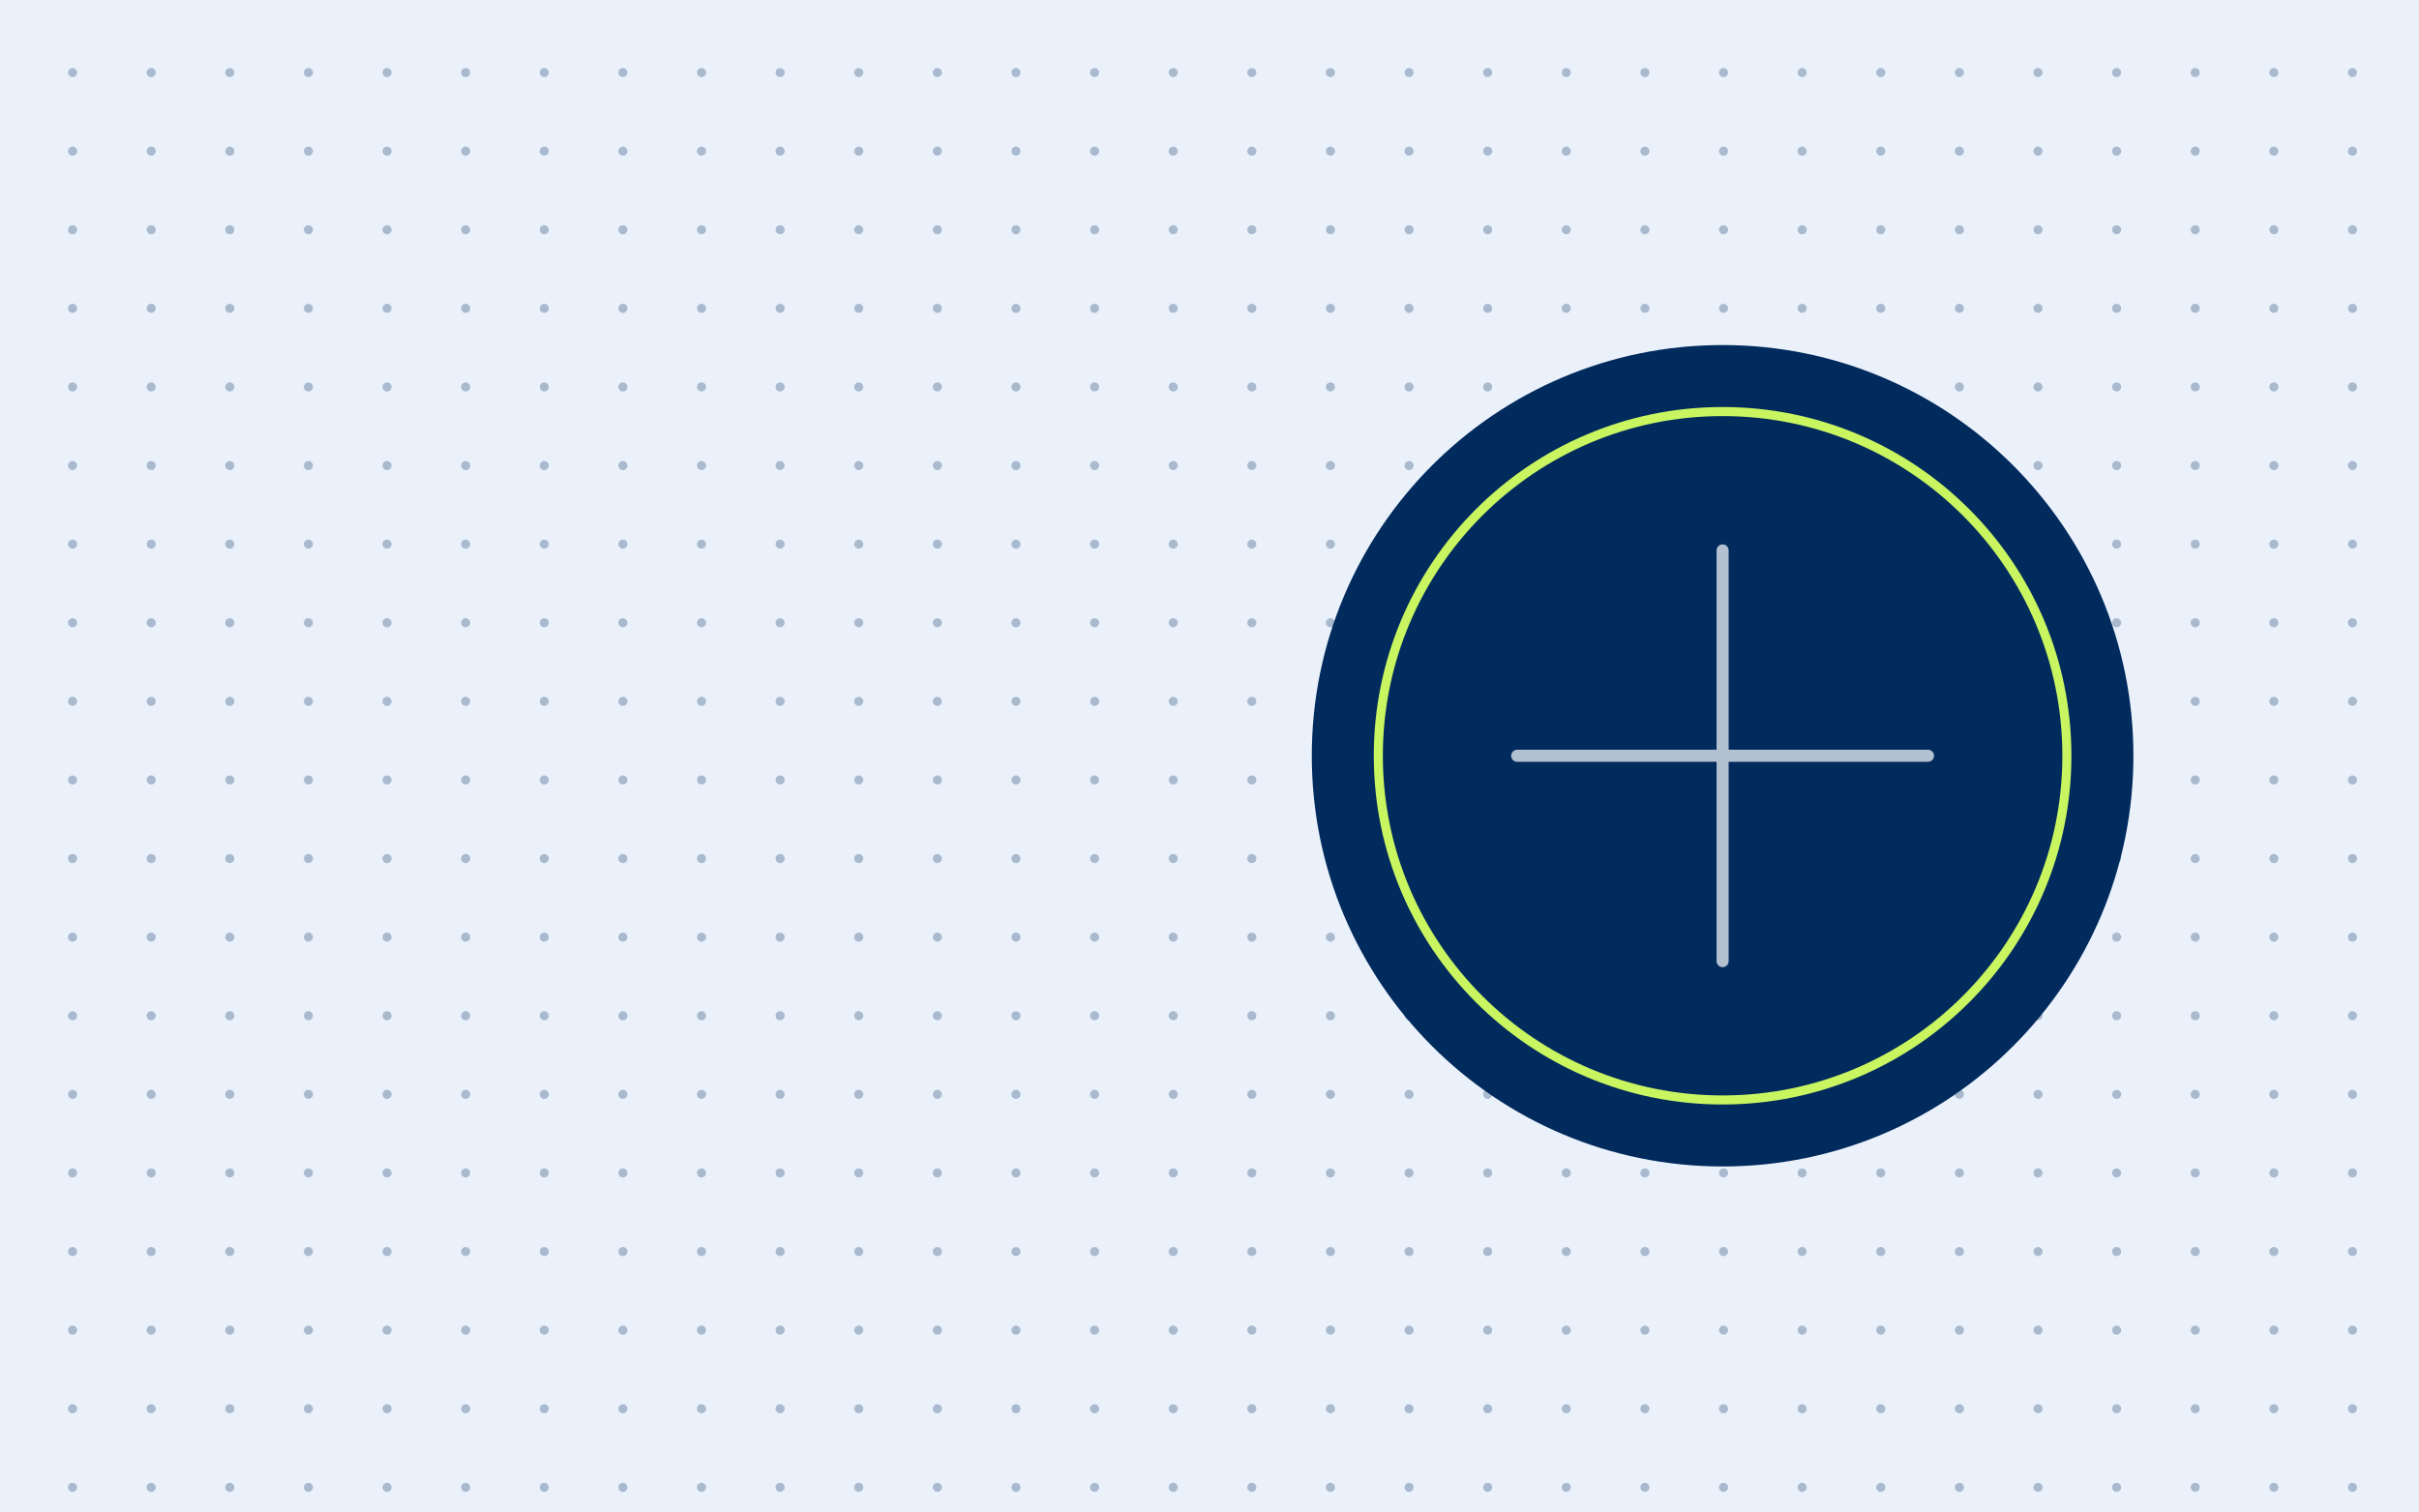
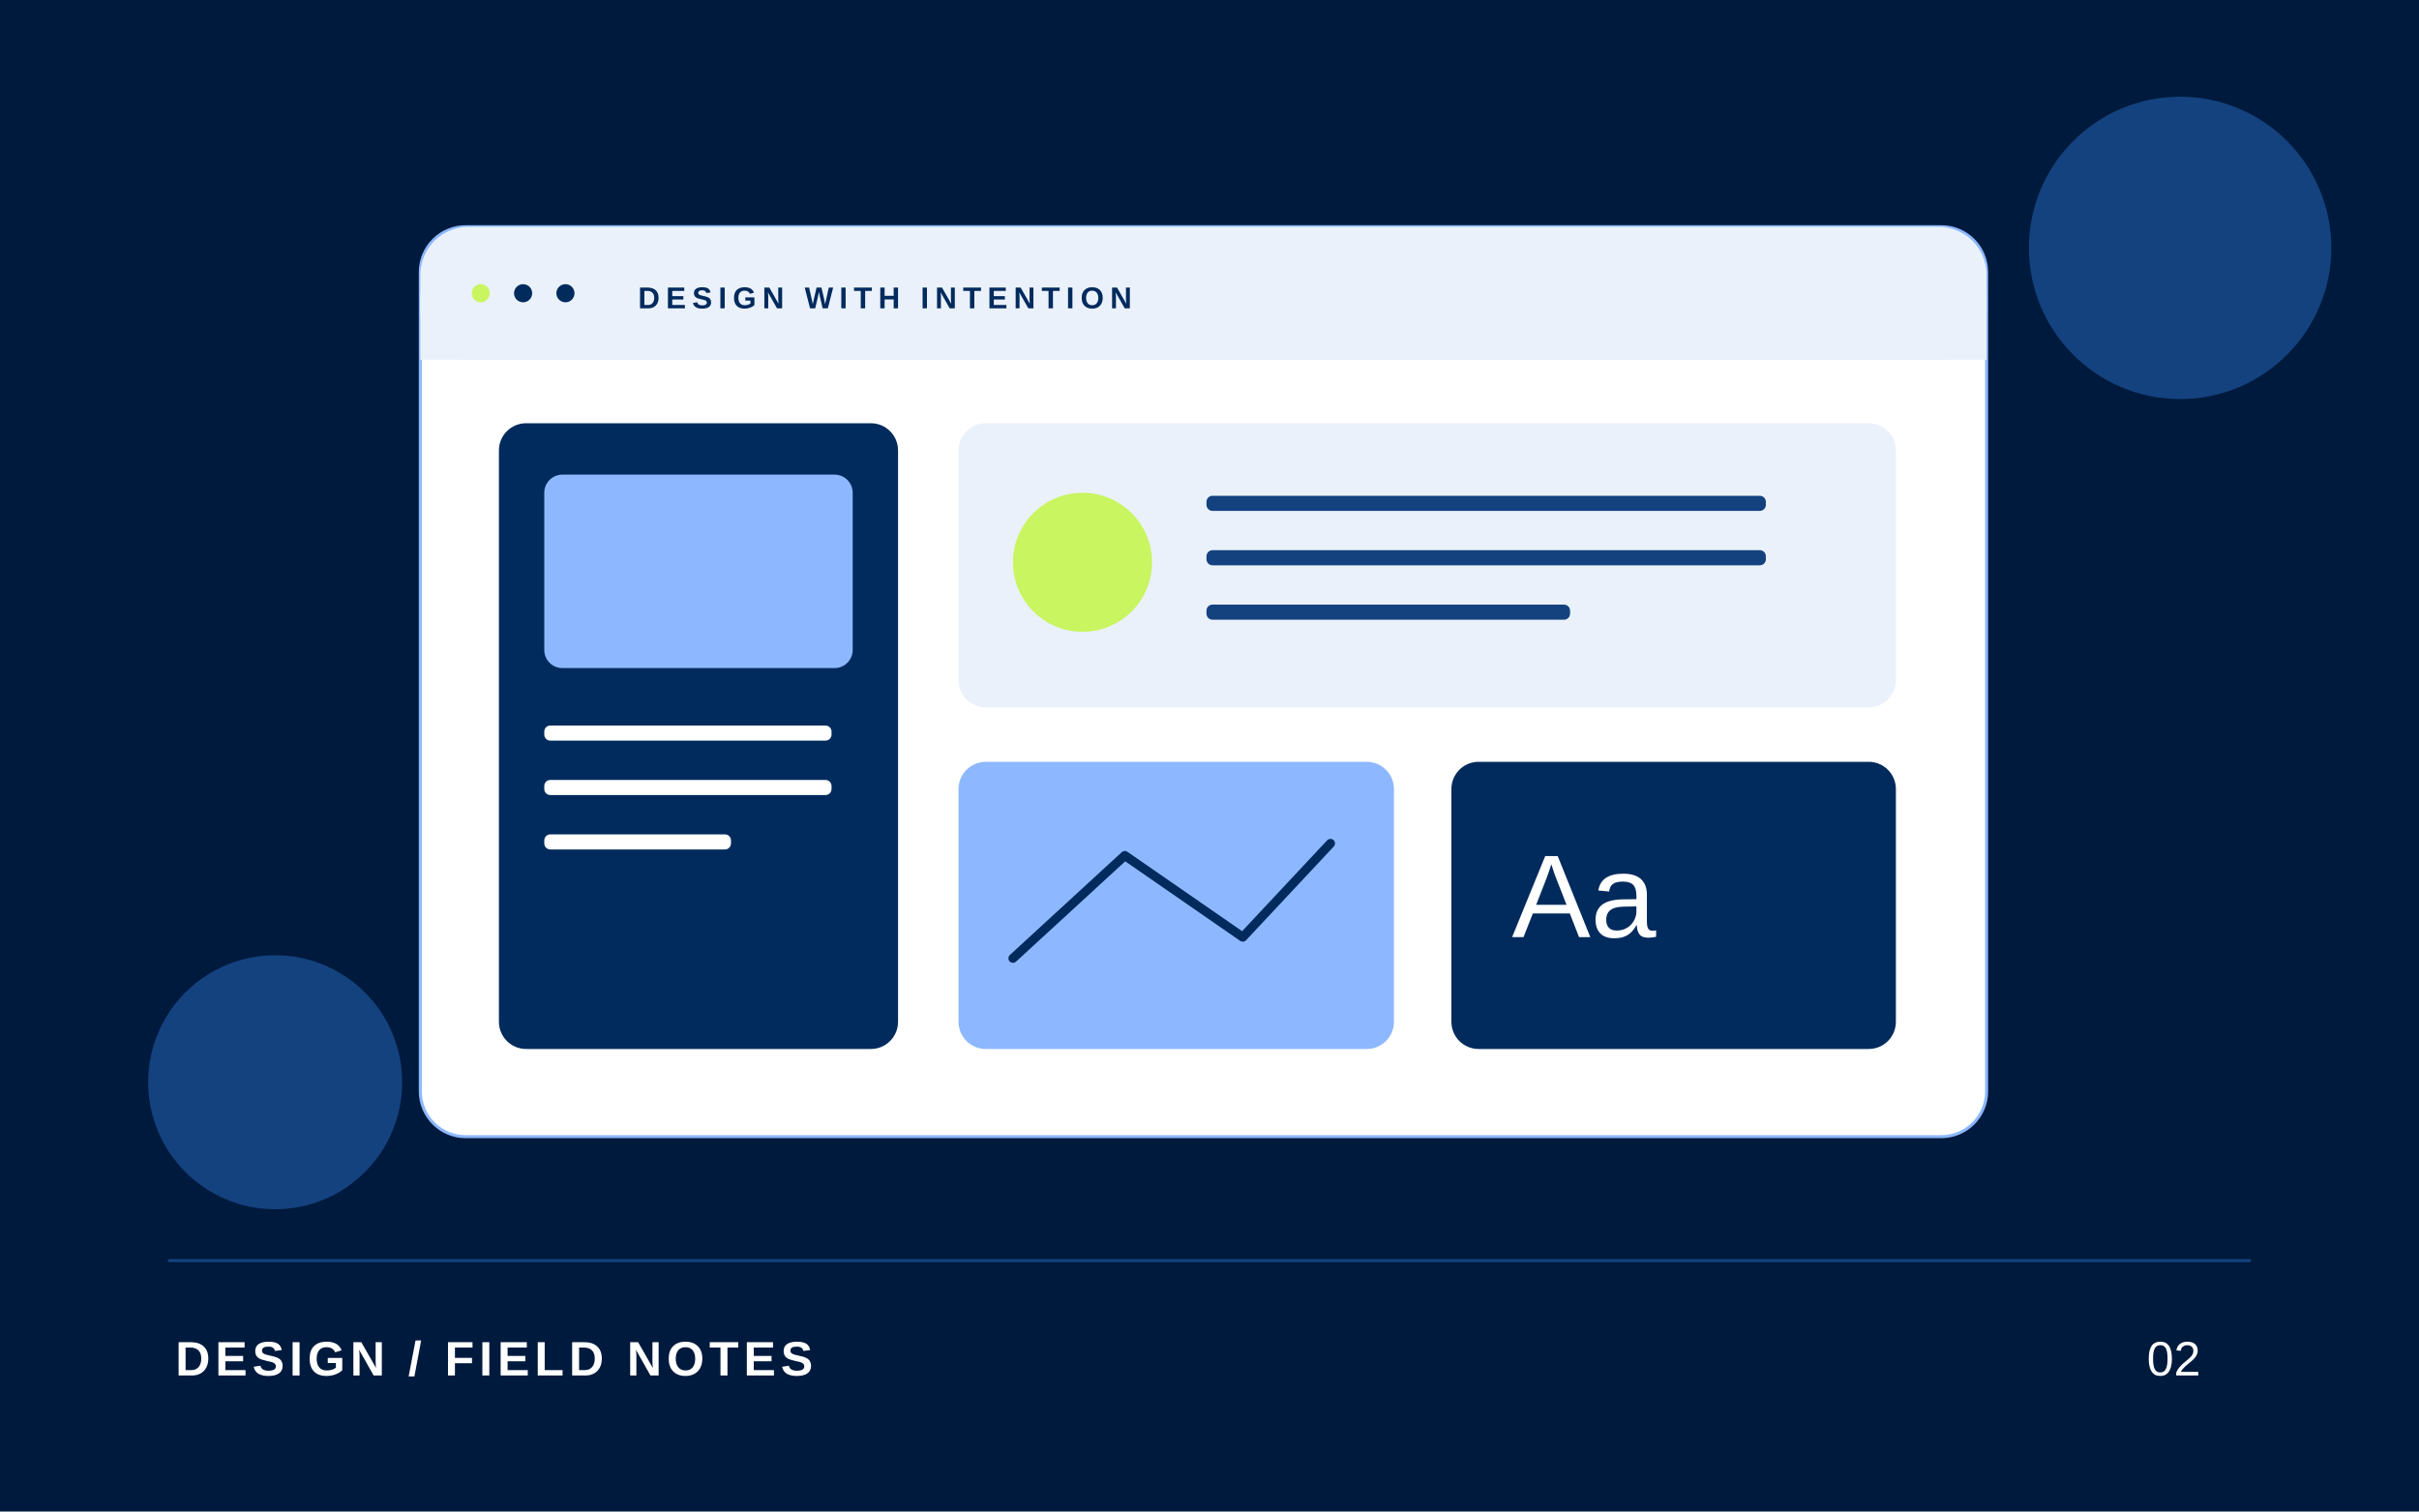
- <svg xmlns="http://www.w3.org/2000/svg" viewBox="0 0 800 500" role="img" aria-hidden="true">
-   <rect width="800" height="500" fill="#EAF1FB" />
-   <g fill="#012A5D" opacity="0.28">
-     <circle cx="24" cy="24" r="1.5" />
-     <circle cx="24" cy="50" r="1.5" />
-     <circle cx="24" cy="76" r="1.5" />
-     <circle cx="24" cy="102" r="1.5" />
-     <circle cx="24" cy="128" r="1.5" />
-     <circle cx="24" cy="154" r="1.5" />
-     <circle cx="24" cy="180" r="1.5" />
-     <circle cx="24" cy="206" r="1.5" />
-     <circle cx="24" cy="232" r="1.5" />
-     <circle cx="24" cy="258" r="1.5" />
-     <circle cx="24" cy="284" r="1.5" />
-     <circle cx="24" cy="310" r="1.5" />
-     <circle cx="24" cy="336" r="1.5" />
-     <circle cx="24" cy="362" r="1.5" />
-     <circle cx="24" cy="388" r="1.5" />
-     <circle cx="24" cy="414" r="1.5" />
-     <circle cx="24" cy="440" r="1.5" />
-     <circle cx="24" cy="466" r="1.5" />
-     <circle cx="24" cy="492" r="1.5" />
-     <circle cx="50" cy="24" r="1.5" />
-     <circle cx="50" cy="50" r="1.5" />
-     <circle cx="50" cy="76" r="1.5" />
-     <circle cx="50" cy="102" r="1.5" />
-     <circle cx="50" cy="128" r="1.5" />
-     <circle cx="50" cy="154" r="1.5" />
-     <circle cx="50" cy="180" r="1.5" />
-     <circle cx="50" cy="206" r="1.5" />
-     <circle cx="50" cy="232" r="1.5" />
-     <circle cx="50" cy="258" r="1.5" />
-     <circle cx="50" cy="284" r="1.5" />
-     <circle cx="50" cy="310" r="1.5" />
-     <circle cx="50" cy="336" r="1.5" />
-     <circle cx="50" cy="362" r="1.5" />
-     <circle cx="50" cy="388" r="1.5" />
-     <circle cx="50" cy="414" r="1.5" />
-     <circle cx="50" cy="440" r="1.5" />
-     <circle cx="50" cy="466" r="1.5" />
-     <circle cx="50" cy="492" r="1.5" />
-     <circle cx="76" cy="24" r="1.5" />
-     <circle cx="76" cy="50" r="1.5" />
-     <circle cx="76" cy="76" r="1.5" />
-     <circle cx="76" cy="102" r="1.5" />
-     <circle cx="76" cy="128" r="1.5" />
-     <circle cx="76" cy="154" r="1.5" />
-     <circle cx="76" cy="180" r="1.5" />
-     <circle cx="76" cy="206" r="1.5" />
-     <circle cx="76" cy="232" r="1.5" />
-     <circle cx="76" cy="258" r="1.5" />
-     <circle cx="76" cy="284" r="1.5" />
-     <circle cx="76" cy="310" r="1.5" />
-     <circle cx="76" cy="336" r="1.5" />
-     <circle cx="76" cy="362" r="1.5" />
-     <circle cx="76" cy="388" r="1.5" />
-     <circle cx="76" cy="414" r="1.5" />
-     <circle cx="76" cy="440" r="1.5" />
-     <circle cx="76" cy="466" r="1.5" />
-     <circle cx="76" cy="492" r="1.5" />
-     <circle cx="102" cy="24" r="1.5" />
-     <circle cx="102" cy="50" r="1.5" />
-     <circle cx="102" cy="76" r="1.5" />
-     <circle cx="102" cy="102" r="1.5" />
-     <circle cx="102" cy="128" r="1.5" />
-     <circle cx="102" cy="154" r="1.5" />
-     <circle cx="102" cy="180" r="1.5" />
-     <circle cx="102" cy="206" r="1.5" />
-     <circle cx="102" cy="232" r="1.5" />
-     <circle cx="102" cy="258" r="1.5" />
-     <circle cx="102" cy="284" r="1.5" />
-     <circle cx="102" cy="310" r="1.5" />
-     <circle cx="102" cy="336" r="1.5" />
-     <circle cx="102" cy="362" r="1.5" />
-     <circle cx="102" cy="388" r="1.5" />
-     <circle cx="102" cy="414" r="1.5" />
-     <circle cx="102" cy="440" r="1.5" />
-     <circle cx="102" cy="466" r="1.5" />
-     <circle cx="102" cy="492" r="1.5" />
-     <circle cx="128" cy="24" r="1.5" />
-     <circle cx="128" cy="50" r="1.5" />
-     <circle cx="128" cy="76" r="1.5" />
-     <circle cx="128" cy="102" r="1.5" />
-     <circle cx="128" cy="128" r="1.5" />
-     <circle cx="128" cy="154" r="1.5" />
-     <circle cx="128" cy="180" r="1.5" />
-     <circle cx="128" cy="206" r="1.5" />
-     <circle cx="128" cy="232" r="1.5" />
-     <circle cx="128" cy="258" r="1.5" />
-     <circle cx="128" cy="284" r="1.5" />
-     <circle cx="128" cy="310" r="1.5" />
-     <circle cx="128" cy="336" r="1.5" />
-     <circle cx="128" cy="362" r="1.5" />
-     <circle cx="128" cy="388" r="1.5" />
-     <circle cx="128" cy="414" r="1.5" />
-     <circle cx="128" cy="440" r="1.5" />
-     <circle cx="128" cy="466" r="1.5" />
-     <circle cx="128" cy="492" r="1.5" />
-     <circle cx="154" cy="24" r="1.5" />
-     <circle cx="154" cy="50" r="1.5" />
-     <circle cx="154" cy="76" r="1.5" />
-     <circle cx="154" cy="102" r="1.5" />
-     <circle cx="154" cy="128" r="1.5" />
-     <circle cx="154" cy="154" r="1.5" />
-     <circle cx="154" cy="180" r="1.5" />
-     <circle cx="154" cy="206" r="1.5" />
-     <circle cx="154" cy="232" r="1.5" />
-     <circle cx="154" cy="258" r="1.5" />
-     <circle cx="154" cy="284" r="1.5" />
-     <circle cx="154" cy="310" r="1.5" />
-     <circle cx="154" cy="336" r="1.5" />
-     <circle cx="154" cy="362" r="1.5" />
-     <circle cx="154" cy="388" r="1.5" />
-     <circle cx="154" cy="414" r="1.5" />
-     <circle cx="154" cy="440" r="1.5" />
-     <circle cx="154" cy="466" r="1.5" />
-     <circle cx="154" cy="492" r="1.5" />
-     <circle cx="180" cy="24" r="1.5" />
-     <circle cx="180" cy="50" r="1.5" />
-     <circle cx="180" cy="76" r="1.5" />
-     <circle cx="180" cy="102" r="1.5" />
-     <circle cx="180" cy="128" r="1.5" />
-     <circle cx="180" cy="154" r="1.5" />
-     <circle cx="180" cy="180" r="1.5" />
-     <circle cx="180" cy="206" r="1.5" />
-     <circle cx="180" cy="232" r="1.5" />
-     <circle cx="180" cy="258" r="1.5" />
-     <circle cx="180" cy="284" r="1.5" />
-     <circle cx="180" cy="310" r="1.5" />
-     <circle cx="180" cy="336" r="1.5" />
-     <circle cx="180" cy="362" r="1.5" />
-     <circle cx="180" cy="388" r="1.5" />
-     <circle cx="180" cy="414" r="1.5" />
-     <circle cx="180" cy="440" r="1.5" />
-     <circle cx="180" cy="466" r="1.5" />
-     <circle cx="180" cy="492" r="1.5" />
-     <circle cx="206" cy="24" r="1.5" />
-     <circle cx="206" cy="50" r="1.5" />
-     <circle cx="206" cy="76" r="1.5" />
-     <circle cx="206" cy="102" r="1.5" />
-     <circle cx="206" cy="128" r="1.5" />
-     <circle cx="206" cy="154" r="1.5" />
-     <circle cx="206" cy="180" r="1.5" />
-     <circle cx="206" cy="206" r="1.5" />
-     <circle cx="206" cy="232" r="1.5" />
-     <circle cx="206" cy="258" r="1.5" />
-     <circle cx="206" cy="284" r="1.5" />
-     <circle cx="206" cy="310" r="1.5" />
-     <circle cx="206" cy="336" r="1.5" />
-     <circle cx="206" cy="362" r="1.5" />
-     <circle cx="206" cy="388" r="1.5" />
-     <circle cx="206" cy="414" r="1.5" />
-     <circle cx="206" cy="440" r="1.5" />
-     <circle cx="206" cy="466" r="1.5" />
-     <circle cx="206" cy="492" r="1.5" />
-     <circle cx="232" cy="24" r="1.5" />
-     <circle cx="232" cy="50" r="1.5" />
-     <circle cx="232" cy="76" r="1.5" />
-     <circle cx="232" cy="102" r="1.5" />
-     <circle cx="232" cy="128" r="1.5" />
-     <circle cx="232" cy="154" r="1.5" />
-     <circle cx="232" cy="180" r="1.5" />
-     <circle cx="232" cy="206" r="1.5" />
-     <circle cx="232" cy="232" r="1.5" />
-     <circle cx="232" cy="258" r="1.5" />
-     <circle cx="232" cy="284" r="1.5" />
-     <circle cx="232" cy="310" r="1.5" />
-     <circle cx="232" cy="336" r="1.5" />
-     <circle cx="232" cy="362" r="1.5" />
-     <circle cx="232" cy="388" r="1.5" />
-     <circle cx="232" cy="414" r="1.5" />
-     <circle cx="232" cy="440" r="1.5" />
-     <circle cx="232" cy="466" r="1.5" />
-     <circle cx="232" cy="492" r="1.5" />
-     <circle cx="258" cy="24" r="1.5" />
-     <circle cx="258" cy="50" r="1.5" />
-     <circle cx="258" cy="76" r="1.5" />
-     <circle cx="258" cy="102" r="1.5" />
-     <circle cx="258" cy="128" r="1.5" />
-     <circle cx="258" cy="154" r="1.5" />
-     <circle cx="258" cy="180" r="1.5" />
-     <circle cx="258" cy="206" r="1.5" />
-     <circle cx="258" cy="232" r="1.5" />
-     <circle cx="258" cy="258" r="1.5" />
-     <circle cx="258" cy="284" r="1.5" />
-     <circle cx="258" cy="310" r="1.5" />
-     <circle cx="258" cy="336" r="1.5" />
-     <circle cx="258" cy="362" r="1.5" />
-     <circle cx="258" cy="388" r="1.5" />
-     <circle cx="258" cy="414" r="1.5" />
-     <circle cx="258" cy="440" r="1.5" />
-     <circle cx="258" cy="466" r="1.5" />
-     <circle cx="258" cy="492" r="1.5" />
-     <circle cx="284" cy="24" r="1.5" />
-     <circle cx="284" cy="50" r="1.5" />
-     <circle cx="284" cy="76" r="1.5" />
-     <circle cx="284" cy="102" r="1.5" />
-     <circle cx="284" cy="128" r="1.5" />
-     <circle cx="284" cy="154" r="1.5" />
-     <circle cx="284" cy="180" r="1.5" />
-     <circle cx="284" cy="206" r="1.5" />
-     <circle cx="284" cy="232" r="1.5" />
-     <circle cx="284" cy="258" r="1.5" />
-     <circle cx="284" cy="284" r="1.5" />
-     <circle cx="284" cy="310" r="1.5" />
-     <circle cx="284" cy="336" r="1.5" />
-     <circle cx="284" cy="362" r="1.5" />
-     <circle cx="284" cy="388" r="1.5" />
-     <circle cx="284" cy="414" r="1.5" />
-     <circle cx="284" cy="440" r="1.5" />
-     <circle cx="284" cy="466" r="1.5" />
-     <circle cx="284" cy="492" r="1.5" />
-     <circle cx="310" cy="24" r="1.5" />
-     <circle cx="310" cy="50" r="1.5" />
-     <circle cx="310" cy="76" r="1.5" />
-     <circle cx="310" cy="102" r="1.5" />
-     <circle cx="310" cy="128" r="1.5" />
-     <circle cx="310" cy="154" r="1.5" />
-     <circle cx="310" cy="180" r="1.5" />
-     <circle cx="310" cy="206" r="1.5" />
-     <circle cx="310" cy="232" r="1.5" />
-     <circle cx="310" cy="258" r="1.5" />
-     <circle cx="310" cy="284" r="1.5" />
-     <circle cx="310" cy="310" r="1.5" />
-     <circle cx="310" cy="336" r="1.5" />
-     <circle cx="310" cy="362" r="1.5" />
-     <circle cx="310" cy="388" r="1.5" />
-     <circle cx="310" cy="414" r="1.5" />
-     <circle cx="310" cy="440" r="1.5" />
-     <circle cx="310" cy="466" r="1.5" />
-     <circle cx="310" cy="492" r="1.5" />
-     <circle cx="336" cy="24" r="1.5" />
-     <circle cx="336" cy="50" r="1.5" />
-     <circle cx="336" cy="76" r="1.5" />
-     <circle cx="336" cy="102" r="1.5" />
-     <circle cx="336" cy="128" r="1.5" />
-     <circle cx="336" cy="154" r="1.5" />
-     <circle cx="336" cy="180" r="1.5" />
-     <circle cx="336" cy="206" r="1.5" />
-     <circle cx="336" cy="232" r="1.5" />
-     <circle cx="336" cy="258" r="1.5" />
-     <circle cx="336" cy="284" r="1.5" />
-     <circle cx="336" cy="310" r="1.5" />
-     <circle cx="336" cy="336" r="1.5" />
-     <circle cx="336" cy="362" r="1.5" />
-     <circle cx="336" cy="388" r="1.5" />
-     <circle cx="336" cy="414" r="1.5" />
-     <circle cx="336" cy="440" r="1.5" />
-     <circle cx="336" cy="466" r="1.5" />
-     <circle cx="336" cy="492" r="1.5" />
-     <circle cx="362" cy="24" r="1.5" />
-     <circle cx="362" cy="50" r="1.5" />
-     <circle cx="362" cy="76" r="1.5" />
-     <circle cx="362" cy="102" r="1.5" />
-     <circle cx="362" cy="128" r="1.5" />
-     <circle cx="362" cy="154" r="1.5" />
-     <circle cx="362" cy="180" r="1.5" />
-     <circle cx="362" cy="206" r="1.5" />
-     <circle cx="362" cy="232" r="1.5" />
-     <circle cx="362" cy="258" r="1.5" />
-     <circle cx="362" cy="284" r="1.5" />
-     <circle cx="362" cy="310" r="1.5" />
-     <circle cx="362" cy="336" r="1.5" />
-     <circle cx="362" cy="362" r="1.5" />
-     <circle cx="362" cy="388" r="1.5" />
-     <circle cx="362" cy="414" r="1.5" />
-     <circle cx="362" cy="440" r="1.5" />
-     <circle cx="362" cy="466" r="1.5" />
-     <circle cx="362" cy="492" r="1.5" />
-     <circle cx="388" cy="24" r="1.5" />
-     <circle cx="388" cy="50" r="1.5" />
-     <circle cx="388" cy="76" r="1.5" />
-     <circle cx="388" cy="102" r="1.5" />
-     <circle cx="388" cy="128" r="1.5" />
-     <circle cx="388" cy="154" r="1.5" />
-     <circle cx="388" cy="180" r="1.5" />
-     <circle cx="388" cy="206" r="1.5" />
-     <circle cx="388" cy="232" r="1.5" />
-     <circle cx="388" cy="258" r="1.5" />
-     <circle cx="388" cy="284" r="1.5" />
-     <circle cx="388" cy="310" r="1.5" />
-     <circle cx="388" cy="336" r="1.5" />
-     <circle cx="388" cy="362" r="1.5" />
-     <circle cx="388" cy="388" r="1.5" />
-     <circle cx="388" cy="414" r="1.5" />
-     <circle cx="388" cy="440" r="1.5" />
-     <circle cx="388" cy="466" r="1.5" />
-     <circle cx="388" cy="492" r="1.5" />
-     <circle cx="414" cy="24" r="1.5" />
-     <circle cx="414" cy="50" r="1.5" />
-     <circle cx="414" cy="76" r="1.5" />
-     <circle cx="414" cy="102" r="1.5" />
-     <circle cx="414" cy="128" r="1.5" />
-     <circle cx="414" cy="154" r="1.5" />
-     <circle cx="414" cy="180" r="1.5" />
-     <circle cx="414" cy="206" r="1.5" />
-     <circle cx="414" cy="232" r="1.5" />
-     <circle cx="414" cy="258" r="1.5" />
-     <circle cx="414" cy="284" r="1.5" />
-     <circle cx="414" cy="310" r="1.5" />
-     <circle cx="414" cy="336" r="1.5" />
-     <circle cx="414" cy="362" r="1.5" />
-     <circle cx="414" cy="388" r="1.5" />
-     <circle cx="414" cy="414" r="1.5" />
-     <circle cx="414" cy="440" r="1.5" />
-     <circle cx="414" cy="466" r="1.5" />
-     <circle cx="414" cy="492" r="1.5" />
-     <circle cx="440" cy="24" r="1.5" />
-     <circle cx="440" cy="50" r="1.5" />
-     <circle cx="440" cy="76" r="1.5" />
-     <circle cx="440" cy="102" r="1.5" />
-     <circle cx="440" cy="128" r="1.5" />
-     <circle cx="440" cy="154" r="1.5" />
-     <circle cx="440" cy="180" r="1.5" />
-     <circle cx="440" cy="206" r="1.5" />
-     <circle cx="440" cy="232" r="1.5" />
-     <circle cx="440" cy="258" r="1.5" />
-     <circle cx="440" cy="284" r="1.5" />
-     <circle cx="440" cy="310" r="1.5" />
-     <circle cx="440" cy="336" r="1.5" />
-     <circle cx="440" cy="362" r="1.5" />
-     <circle cx="440" cy="388" r="1.5" />
-     <circle cx="440" cy="414" r="1.5" />
-     <circle cx="440" cy="440" r="1.5" />
-     <circle cx="440" cy="466" r="1.5" />
-     <circle cx="440" cy="492" r="1.5" />
-     <circle cx="466" cy="24" r="1.5" />
-     <circle cx="466" cy="50" r="1.5" />
-     <circle cx="466" cy="76" r="1.5" />
-     <circle cx="466" cy="102" r="1.5" />
-     <circle cx="466" cy="128" r="1.5" />
-     <circle cx="466" cy="154" r="1.5" />
-     <circle cx="466" cy="180" r="1.5" />
-     <circle cx="466" cy="206" r="1.5" />
-     <circle cx="466" cy="232" r="1.5" />
-     <circle cx="466" cy="258" r="1.5" />
-     <circle cx="466" cy="284" r="1.5" />
-     <circle cx="466" cy="310" r="1.5" />
-     <circle cx="466" cy="336" r="1.5" />
-     <circle cx="466" cy="362" r="1.5" />
-     <circle cx="466" cy="388" r="1.5" />
-     <circle cx="466" cy="414" r="1.5" />
-     <circle cx="466" cy="440" r="1.5" />
-     <circle cx="466" cy="466" r="1.5" />
-     <circle cx="466" cy="492" r="1.5" />
-     <circle cx="492" cy="24" r="1.5" />
-     <circle cx="492" cy="50" r="1.5" />
-     <circle cx="492" cy="76" r="1.5" />
-     <circle cx="492" cy="102" r="1.5" />
-     <circle cx="492" cy="128" r="1.5" />
-     <circle cx="492" cy="154" r="1.5" />
-     <circle cx="492" cy="180" r="1.5" />
-     <circle cx="492" cy="206" r="1.5" />
-     <circle cx="492" cy="232" r="1.5" />
-     <circle cx="492" cy="258" r="1.5" />
-     <circle cx="492" cy="284" r="1.5" />
-     <circle cx="492" cy="310" r="1.5" />
-     <circle cx="492" cy="336" r="1.5" />
-     <circle cx="492" cy="362" r="1.5" />
-     <circle cx="492" cy="388" r="1.5" />
-     <circle cx="492" cy="414" r="1.5" />
-     <circle cx="492" cy="440" r="1.5" />
-     <circle cx="492" cy="466" r="1.5" />
-     <circle cx="492" cy="492" r="1.5" />
-     <circle cx="518" cy="24" r="1.5" />
-     <circle cx="518" cy="50" r="1.5" />
-     <circle cx="518" cy="76" r="1.5" />
-     <circle cx="518" cy="102" r="1.5" />
-     <circle cx="518" cy="128" r="1.5" />
-     <circle cx="518" cy="154" r="1.5" />
-     <circle cx="518" cy="180" r="1.5" />
-     <circle cx="518" cy="206" r="1.5" />
-     <circle cx="518" cy="232" r="1.5" />
-     <circle cx="518" cy="258" r="1.5" />
-     <circle cx="518" cy="284" r="1.5" />
-     <circle cx="518" cy="310" r="1.5" />
-     <circle cx="518" cy="336" r="1.5" />
-     <circle cx="518" cy="362" r="1.5" />
-     <circle cx="518" cy="388" r="1.5" />
-     <circle cx="518" cy="414" r="1.5" />
-     <circle cx="518" cy="440" r="1.5" />
-     <circle cx="518" cy="466" r="1.5" />
-     <circle cx="518" cy="492" r="1.5" />
-     <circle cx="544" cy="24" r="1.5" />
-     <circle cx="544" cy="50" r="1.5" />
-     <circle cx="544" cy="76" r="1.5" />
-     <circle cx="544" cy="102" r="1.5" />
-     <circle cx="544" cy="128" r="1.5" />
-     <circle cx="544" cy="154" r="1.5" />
-     <circle cx="544" cy="180" r="1.5" />
-     <circle cx="544" cy="206" r="1.5" />
-     <circle cx="544" cy="232" r="1.5" />
-     <circle cx="544" cy="258" r="1.5" />
-     <circle cx="544" cy="284" r="1.5" />
-     <circle cx="544" cy="310" r="1.5" />
-     <circle cx="544" cy="336" r="1.5" />
-     <circle cx="544" cy="362" r="1.5" />
-     <circle cx="544" cy="388" r="1.5" />
-     <circle cx="544" cy="414" r="1.5" />
-     <circle cx="544" cy="440" r="1.5" />
-     <circle cx="544" cy="466" r="1.5" />
-     <circle cx="544" cy="492" r="1.5" />
-     <circle cx="570" cy="24" r="1.5" />
-     <circle cx="570" cy="50" r="1.5" />
-     <circle cx="570" cy="76" r="1.5" />
-     <circle cx="570" cy="102" r="1.5" />
-     <circle cx="570" cy="128" r="1.5" />
-     <circle cx="570" cy="154" r="1.5" />
-     <circle cx="570" cy="180" r="1.5" />
-     <circle cx="570" cy="206" r="1.5" />
-     <circle cx="570" cy="232" r="1.5" />
-     <circle cx="570" cy="258" r="1.5" />
-     <circle cx="570" cy="284" r="1.5" />
-     <circle cx="570" cy="310" r="1.5" />
-     <circle cx="570" cy="336" r="1.5" />
-     <circle cx="570" cy="362" r="1.5" />
-     <circle cx="570" cy="388" r="1.5" />
-     <circle cx="570" cy="414" r="1.5" />
-     <circle cx="570" cy="440" r="1.5" />
-     <circle cx="570" cy="466" r="1.5" />
-     <circle cx="570" cy="492" r="1.5" />
-     <circle cx="596" cy="24" r="1.5" />
-     <circle cx="596" cy="50" r="1.5" />
-     <circle cx="596" cy="76" r="1.5" />
-     <circle cx="596" cy="102" r="1.5" />
-     <circle cx="596" cy="128" r="1.5" />
-     <circle cx="596" cy="154" r="1.5" />
-     <circle cx="596" cy="180" r="1.5" />
-     <circle cx="596" cy="206" r="1.5" />
-     <circle cx="596" cy="232" r="1.5" />
-     <circle cx="596" cy="258" r="1.5" />
-     <circle cx="596" cy="284" r="1.5" />
-     <circle cx="596" cy="310" r="1.5" />
-     <circle cx="596" cy="336" r="1.5" />
-     <circle cx="596" cy="362" r="1.5" />
-     <circle cx="596" cy="388" r="1.5" />
-     <circle cx="596" cy="414" r="1.5" />
-     <circle cx="596" cy="440" r="1.5" />
-     <circle cx="596" cy="466" r="1.5" />
-     <circle cx="596" cy="492" r="1.5" />
-     <circle cx="622" cy="24" r="1.5" />
-     <circle cx="622" cy="50" r="1.5" />
-     <circle cx="622" cy="76" r="1.5" />
-     <circle cx="622" cy="102" r="1.5" />
-     <circle cx="622" cy="128" r="1.5" />
-     <circle cx="622" cy="154" r="1.5" />
-     <circle cx="622" cy="180" r="1.5" />
-     <circle cx="622" cy="206" r="1.5" />
-     <circle cx="622" cy="232" r="1.5" />
-     <circle cx="622" cy="258" r="1.5" />
-     <circle cx="622" cy="284" r="1.5" />
-     <circle cx="622" cy="310" r="1.5" />
-     <circle cx="622" cy="336" r="1.5" />
-     <circle cx="622" cy="362" r="1.5" />
-     <circle cx="622" cy="388" r="1.5" />
-     <circle cx="622" cy="414" r="1.5" />
-     <circle cx="622" cy="440" r="1.5" />
-     <circle cx="622" cy="466" r="1.5" />
-     <circle cx="622" cy="492" r="1.5" />
-     <circle cx="648" cy="24" r="1.5" />
-     <circle cx="648" cy="50" r="1.5" />
-     <circle cx="648" cy="76" r="1.5" />
-     <circle cx="648" cy="102" r="1.5" />
-     <circle cx="648" cy="128" r="1.5" />
-     <circle cx="648" cy="154" r="1.5" />
-     <circle cx="648" cy="180" r="1.5" />
-     <circle cx="648" cy="206" r="1.5" />
-     <circle cx="648" cy="232" r="1.5" />
-     <circle cx="648" cy="258" r="1.5" />
-     <circle cx="648" cy="284" r="1.5" />
-     <circle cx="648" cy="310" r="1.5" />
-     <circle cx="648" cy="336" r="1.5" />
-     <circle cx="648" cy="362" r="1.5" />
-     <circle cx="648" cy="388" r="1.5" />
-     <circle cx="648" cy="414" r="1.5" />
-     <circle cx="648" cy="440" r="1.5" />
-     <circle cx="648" cy="466" r="1.5" />
-     <circle cx="648" cy="492" r="1.5" />
-     <circle cx="674" cy="24" r="1.5" />
-     <circle cx="674" cy="50" r="1.5" />
-     <circle cx="674" cy="76" r="1.5" />
-     <circle cx="674" cy="102" r="1.5" />
-     <circle cx="674" cy="128" r="1.5" />
-     <circle cx="674" cy="154" r="1.5" />
-     <circle cx="674" cy="180" r="1.5" />
-     <circle cx="674" cy="206" r="1.5" />
-     <circle cx="674" cy="232" r="1.5" />
-     <circle cx="674" cy="258" r="1.5" />
-     <circle cx="674" cy="284" r="1.5" />
-     <circle cx="674" cy="310" r="1.5" />
-     <circle cx="674" cy="336" r="1.5" />
-     <circle cx="674" cy="362" r="1.5" />
-     <circle cx="674" cy="388" r="1.5" />
-     <circle cx="674" cy="414" r="1.5" />
-     <circle cx="674" cy="440" r="1.5" />
-     <circle cx="674" cy="466" r="1.5" />
-     <circle cx="674" cy="492" r="1.5" />
-     <circle cx="700" cy="24" r="1.5" />
-     <circle cx="700" cy="50" r="1.5" />
-     <circle cx="700" cy="76" r="1.5" />
-     <circle cx="700" cy="102" r="1.5" />
-     <circle cx="700" cy="128" r="1.5" />
-     <circle cx="700" cy="154" r="1.5" />
-     <circle cx="700" cy="180" r="1.5" />
-     <circle cx="700" cy="206" r="1.5" />
-     <circle cx="700" cy="232" r="1.5" />
-     <circle cx="700" cy="258" r="1.5" />
-     <circle cx="700" cy="284" r="1.5" />
-     <circle cx="700" cy="310" r="1.5" />
-     <circle cx="700" cy="336" r="1.5" />
-     <circle cx="700" cy="362" r="1.5" />
-     <circle cx="700" cy="388" r="1.5" />
-     <circle cx="700" cy="414" r="1.5" />
-     <circle cx="700" cy="440" r="1.5" />
-     <circle cx="700" cy="466" r="1.5" />
-     <circle cx="700" cy="492" r="1.5" />
-     <circle cx="726" cy="24" r="1.5" />
-     <circle cx="726" cy="50" r="1.5" />
-     <circle cx="726" cy="76" r="1.5" />
-     <circle cx="726" cy="102" r="1.5" />
-     <circle cx="726" cy="128" r="1.5" />
-     <circle cx="726" cy="154" r="1.5" />
-     <circle cx="726" cy="180" r="1.5" />
-     <circle cx="726" cy="206" r="1.5" />
-     <circle cx="726" cy="232" r="1.5" />
-     <circle cx="726" cy="258" r="1.5" />
-     <circle cx="726" cy="284" r="1.5" />
-     <circle cx="726" cy="310" r="1.5" />
-     <circle cx="726" cy="336" r="1.5" />
-     <circle cx="726" cy="362" r="1.5" />
-     <circle cx="726" cy="388" r="1.5" />
-     <circle cx="726" cy="414" r="1.5" />
-     <circle cx="726" cy="440" r="1.5" />
-     <circle cx="726" cy="466" r="1.5" />
-     <circle cx="726" cy="492" r="1.5" />
-     <circle cx="752" cy="24" r="1.5" />
-     <circle cx="752" cy="50" r="1.5" />
-     <circle cx="752" cy="76" r="1.5" />
-     <circle cx="752" cy="102" r="1.5" />
-     <circle cx="752" cy="128" r="1.5" />
-     <circle cx="752" cy="154" r="1.5" />
-     <circle cx="752" cy="180" r="1.5" />
-     <circle cx="752" cy="206" r="1.5" />
-     <circle cx="752" cy="232" r="1.5" />
-     <circle cx="752" cy="258" r="1.5" />
-     <circle cx="752" cy="284" r="1.5" />
-     <circle cx="752" cy="310" r="1.5" />
-     <circle cx="752" cy="336" r="1.5" />
-     <circle cx="752" cy="362" r="1.5" />
-     <circle cx="752" cy="388" r="1.5" />
-     <circle cx="752" cy="414" r="1.5" />
-     <circle cx="752" cy="440" r="1.5" />
-     <circle cx="752" cy="466" r="1.5" />
-     <circle cx="752" cy="492" r="1.5" />
-     <circle cx="778" cy="24" r="1.5" />
-     <circle cx="778" cy="50" r="1.5" />
-     <circle cx="778" cy="76" r="1.5" />
-     <circle cx="778" cy="102" r="1.5" />
-     <circle cx="778" cy="128" r="1.5" />
-     <circle cx="778" cy="154" r="1.5" />
-     <circle cx="778" cy="180" r="1.5" />
-     <circle cx="778" cy="206" r="1.5" />
-     <circle cx="778" cy="232" r="1.5" />
-     <circle cx="778" cy="258" r="1.5" />
-     <circle cx="778" cy="284" r="1.5" />
-     <circle cx="778" cy="310" r="1.5" />
-     <circle cx="778" cy="336" r="1.5" />
-     <circle cx="778" cy="362" r="1.5" />
-     <circle cx="778" cy="388" r="1.5" />
-     <circle cx="778" cy="414" r="1.5" />
-     <circle cx="778" cy="440" r="1.5" />
-     <circle cx="778" cy="466" r="1.5" />
-     <circle cx="778" cy="492" r="1.5" />
+ <svg xmlns="http://www.w3.org/2000/svg" viewBox="0 0 800 500" width="800" height="500" class="edu-art" role="img" aria-labelledby="post-2-title post-2-desc" focusable="false">
+   <rect x="0" y="0" width="800" height="500" rx="0" fill="#001A3D" />
+   <circle cx="721" cy="82" r="50" fill="#14427F" />
+   <circle cx="91" cy="358" r="42" fill="#14427F" />
+   <g transform="translate(0 0)">
+     <rect x="139" y="75" width="518" height="301" rx="15" fill="#FFFFFF" stroke="#8DB8FF" />
+     <rect x="139" y="75" width="518" height="44" rx="16" fill="#EAF1FB" />
+     <rect x="139" y="97" width="518" height="22" rx="0" fill="#EAF1FB" />
+     <circle cx="159" cy="97" r="3" fill="#C8F560" />
+     <circle cx="173" cy="97" r="3" fill="#012A5D" />
+     <circle cx="187" cy="97" r="3" fill="#012A5D" />
+     <text x="211" y="102" fill="#012A5D" font-family="Arial,Helvetica,sans-serif" font-size="10" font-weight="600" letter-spacing="2">DESIGN WITH INTENTION</text>
+     <rect x="165" y="140" width="132" height="207" rx="9" fill="#012A5D" />
+     <rect x="180" y="157" width="102" height="64" rx="6" fill="#8DB8FF" />
+     <rect x="180" y="240" width="95" height="5" rx="2" fill="#FFFFFF" />
+     <rect x="180" y="258" width="95" height="5" rx="2" fill="#FFFFFF" />
+     <rect x="180" y="276" width="61.75" height="5" rx="2" fill="#FFFFFF" />
+     <rect x="317" y="140" width="310" height="94" rx="9" fill="#EAF1FB" />
+     <circle cx="358" cy="186" r="23" fill="#C8F560" />
+     <rect x="399" y="164" width="185" height="5" rx="2" fill="#14427F" />
+     <rect x="399" y="182" width="185" height="5" rx="2" fill="#14427F" />
+     <rect x="399" y="200" width="120.25" height="5" rx="2" fill="#14427F" />
+     <rect x="317" y="252" width="144" height="95" rx="9" fill="#8DB8FF" />
+     <rect x="480" y="252" width="147" height="95" rx="9" fill="#012A5D" />
+     <path d="M335 317l37-34 39 27 29-31" fill="none" stroke="#012A5D" stroke-width="3" stroke-linecap="round" stroke-linejoin="round" />
+     <text x="500" y="310" fill="#FFFFFF" font-family="Arial,Helvetica,sans-serif" font-size="39" font-weight="500">Aa</text>
  </g>
-   <circle cx="569.69" cy="250" r="135.86" fill="#012A5D" />
-   <circle cx="569.69" cy="250" r="113.86" fill="none" stroke="#C8F560" stroke-width="3" />
-   <path d="M501.76 250 h135.86 M569.69 182.07 v135.86" stroke="#FFFFFF" stroke-width="4" stroke-linecap="round" opacity="0.7" />
+   <path d="M56 417H744" fill="none" stroke="#14427F" stroke-width="1" stroke-linecap="round" stroke-linejoin="round" />
+   <text x="58" y="455" fill="#FFFFFF" font-family="Arial,Helvetica,sans-serif" font-size="16" font-weight="600" letter-spacing="1.6">DESIGN / FIELD NOTES</text>
+   <text x="710" y="455" fill="#FFFFFF" font-family="Arial,Helvetica,sans-serif" font-size="16" font-weight="500">02</text>
</svg>
